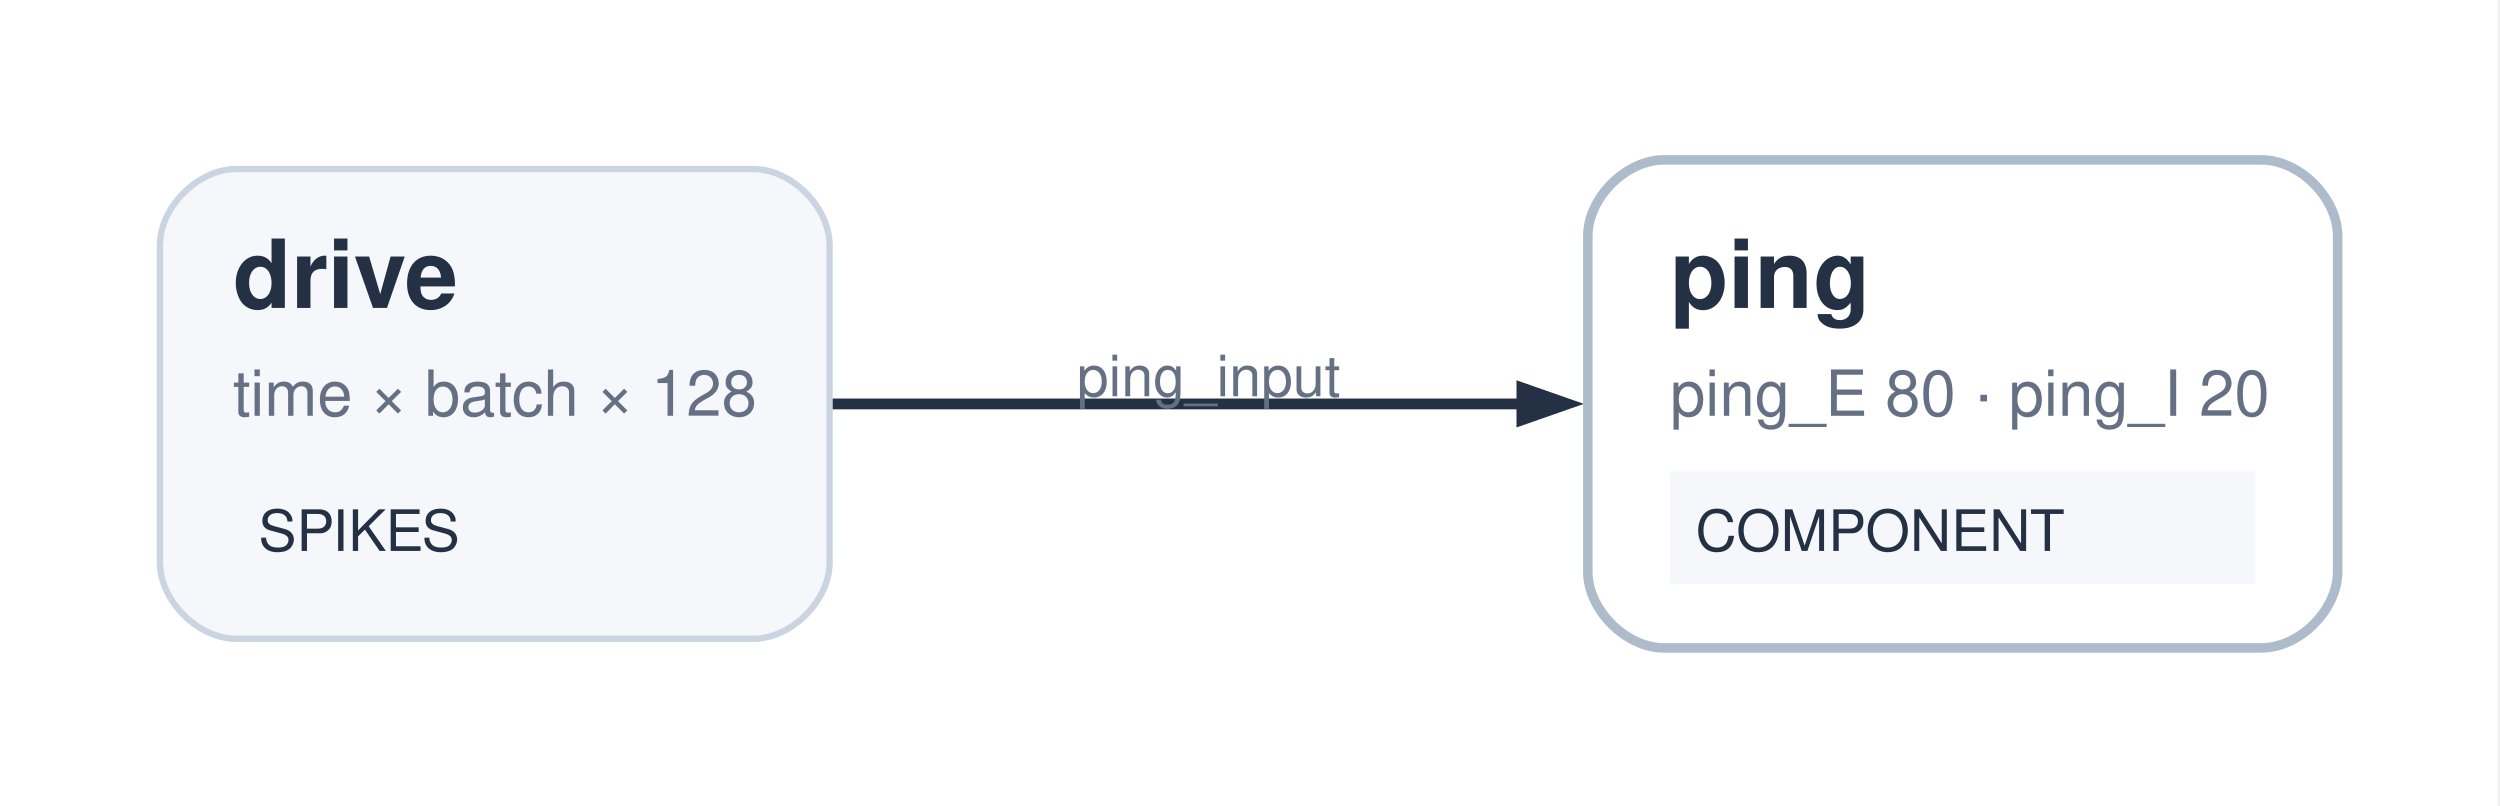
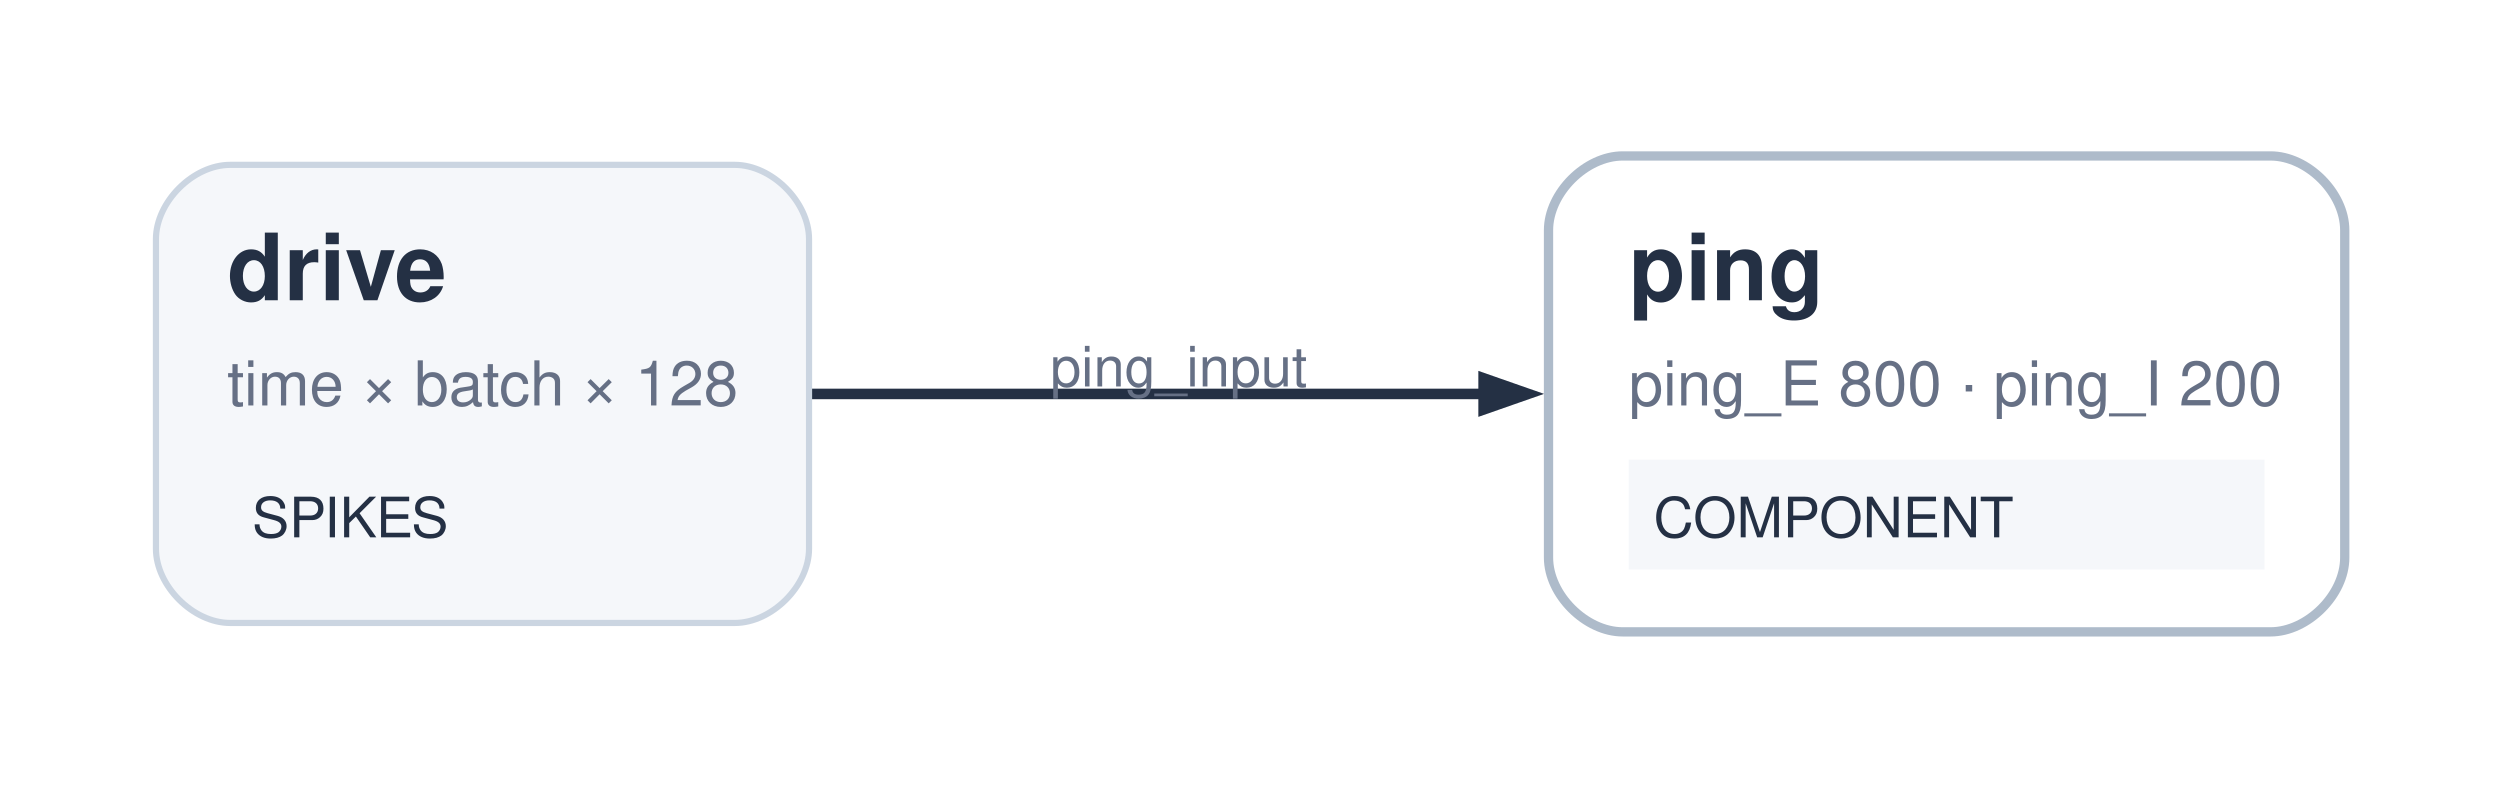
- <svg xmlns="http://www.w3.org/2000/svg" width="394pt" height="127pt" viewBox="0.00 0.00 394.00 127.00">
+ <svg xmlns="http://www.w3.org/2000/svg" width="404pt" height="127pt" viewBox="0.00 0.00 404.00 127.00">
  <g id="graph0" class="graph" transform="scale(1 1) rotate(0) translate(25.2 102.11)">
-     <polygon fill="#ffffff" stroke="none" points="-25.2,25.2 -25.2,-102.11 368.41,-102.11 368.41,25.2 -25.2,25.2" />
+     <polygon fill="#ffffff" stroke="none" points="-25.2,25.2 -25.2,-102.11 378.91,-102.11 378.91,25.2 -25.2,25.2" />
    <g id="e_n_ping_input" class="edge edge excitatory feedforward">
-       <path fill="none" stroke="#243044" stroke-width="1.7" d="M105.81,-38.45C138.07,-38.45 179.86,-38.45 214.77,-38.45" />
-       <polygon fill="#243044" stroke="#243044" stroke-width="1.7" points="214.65,-40.98 221.85,-38.46 214.65,-35.94 214.65,-40.98" />
+       <path fill="none" stroke="#243044" stroke-width="1.7" d="M105.84,-38.45C137.93,-38.45 179.58,-38.45 214.99,-38.45" />
+       <polygon fill="#243044" stroke="#243044" stroke-width="1.7" points="214.55,-40.98 221.75,-38.46 214.55,-35.94 214.55,-40.98" />
      <text xml:space="preserve" text-anchor="middle" x="165.29" y="-39.66" font-family="Helvetica,sans-Serif" font-size="9.00" fill="#667085">ping_input</text>
    </g>
    <g id="n_drive" class="node node input">
      <path fill="#f5f7fa" stroke="#cbd5e1" d="M93.54,-75.47C93.54,-75.47 12,-75.47 12,-75.47 6,-75.47 0,-69.47 0,-63.47 0,-63.47 0,-13.44 0,-13.44 0,-7.44 6,-1.44 12,-1.44 12,-1.44 93.54,-1.44 93.54,-1.44 99.54,-1.44 105.54,-7.44 105.54,-13.44 105.54,-13.44 105.54,-63.47 105.54,-63.47 105.54,-69.47 99.54,-75.47 93.54,-75.47" />
      <text xml:space="preserve" text-anchor="start" x="11.52" y="-53.58" font-family="Helvetica,sans-Serif" font-weight="bold" font-size="15.00" fill="#243044">drive</text>
      <text xml:space="preserve" text-anchor="start" x="11.52" y="-36.58" font-family="Helvetica,sans-Serif" font-size="10.00" fill="#667085">time × batch × 128</text>
      <polygon fill="#f5f7fa" stroke="none" points="11.52,-10.08 11.52,-27.83 94.02,-27.83 94.02,-10.08 11.52,-10.08" />
      <text xml:space="preserve" text-anchor="start" x="15.52" y="-15.28" font-family="Helvetica,sans-Serif" font-size="9.00" fill="#243044">SPIKES</text>
    </g>
    <g id="n_ping" class="node node component">
-       <path fill="#ffffff" stroke="#aebbca" stroke-width="1.5" d="M331.21,-76.91C331.21,-76.91 237.04,-76.91 237.04,-76.91 231.04,-76.91 225.04,-70.91 225.04,-64.91 225.04,-64.91 225.04,-12 225.04,-12 225.04,-6 231.04,0 237.04,0 237.04,0 331.21,0 331.21,0 337.21,0 343.21,-6 343.21,-12 343.21,-12 343.21,-64.91 343.21,-64.91 343.21,-70.91 337.21,-76.91 331.21,-76.91" />
+       <path fill="#ffffff" stroke="#aebbca" stroke-width="1.5" d="M341.71,-76.91C341.71,-76.91 237.04,-76.91 237.04,-76.91 231.04,-76.91 225.04,-70.91 225.04,-64.91 225.04,-64.91 225.04,-12 225.04,-12 225.04,-6 231.04,0 237.04,0 237.04,0 341.71,0 341.71,0 347.71,0 353.71,-6 353.71,-12 353.71,-12 353.71,-64.91 353.71,-64.91 353.71,-70.91 347.71,-76.91 341.71,-76.91" />
      <text xml:space="preserve" text-anchor="start" x="238" y="-53.58" font-family="Helvetica,sans-Serif" font-weight="bold" font-size="15.00" fill="#243044">ping</text>
-       <text xml:space="preserve" text-anchor="start" x="238" y="-36.58" font-family="Helvetica,sans-Serif" font-size="10.00" fill="#667085">ping_E 80 · ping_I 20</text>
-       <polygon fill="#f5f7fa" stroke="none" points="238,-10.08 238,-27.83 330.25,-27.83 330.25,-10.08 238,-10.08" />
+       <text xml:space="preserve" text-anchor="start" x="238" y="-36.58" font-family="Helvetica,sans-Serif" font-size="10.00" fill="#667085">ping_E 800 · ping_I 200</text>
+       <polygon fill="#f5f7fa" stroke="none" points="238,-10.08 238,-27.83 340.75,-27.83 340.75,-10.08 238,-10.08" />
      <text xml:space="preserve" text-anchor="start" x="242" y="-15.28" font-family="Helvetica,sans-Serif" font-size="9.00" fill="#243044">COMPONENT</text>
    </g>
  </g>
</svg>
